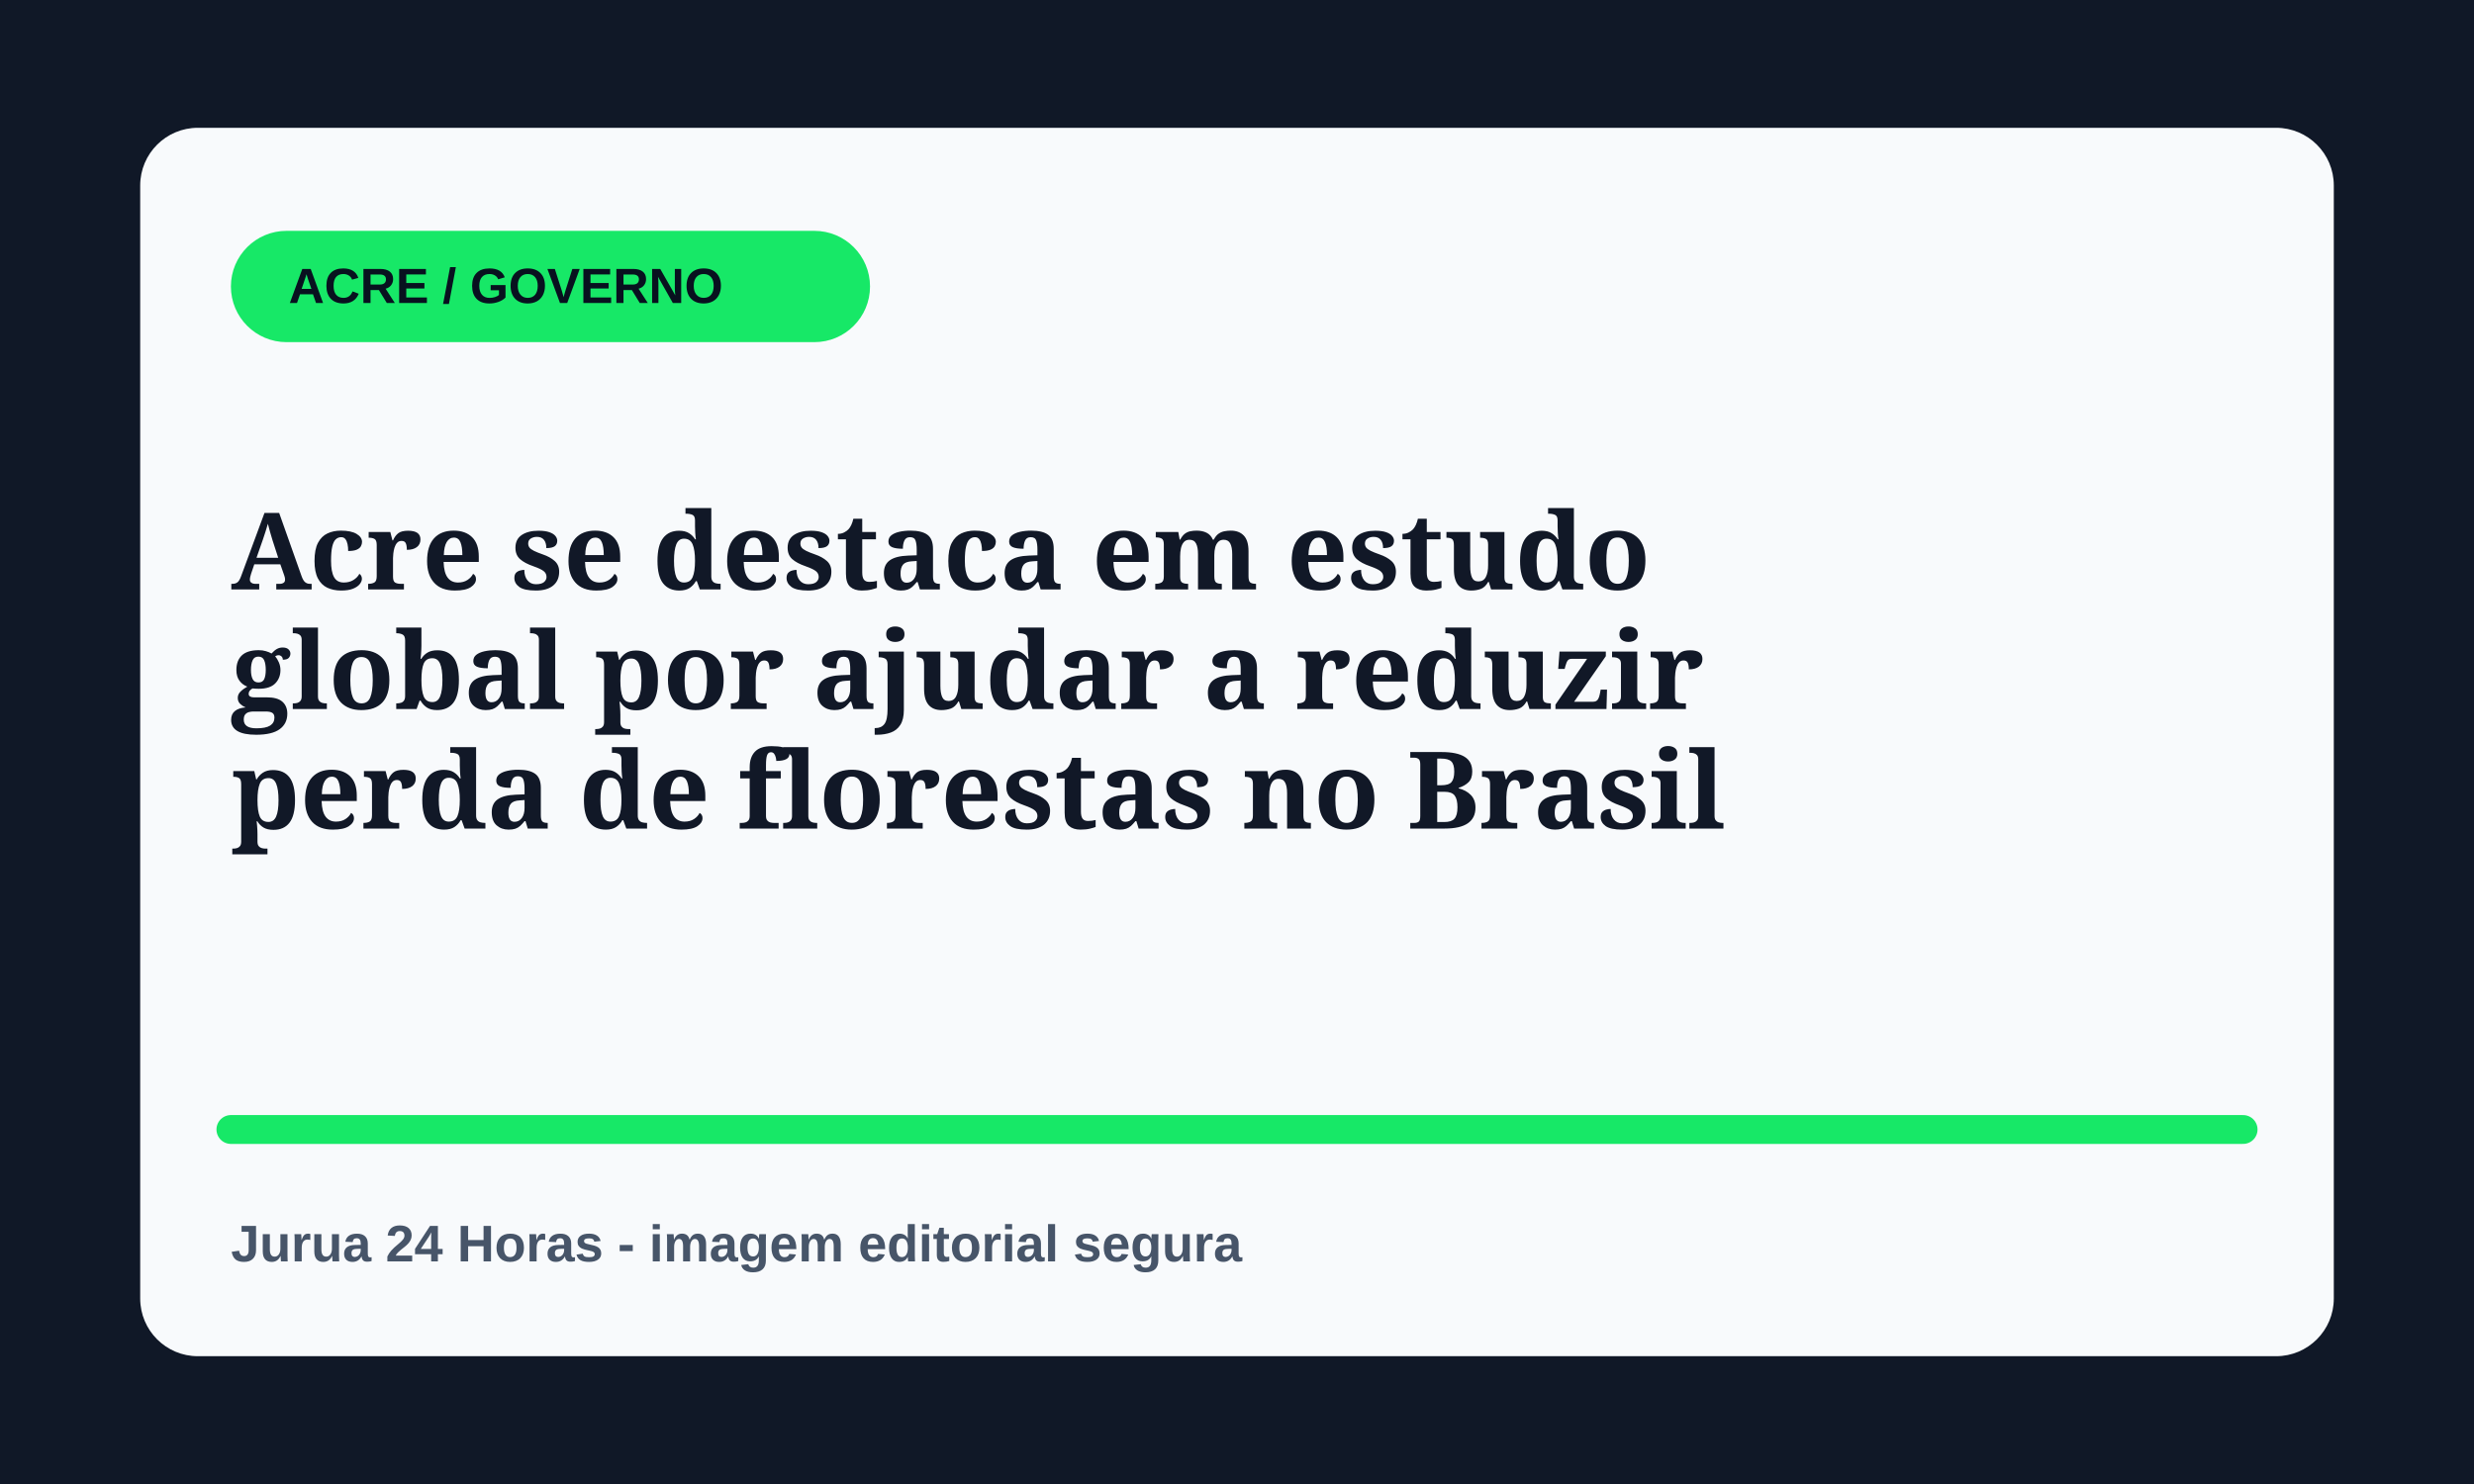
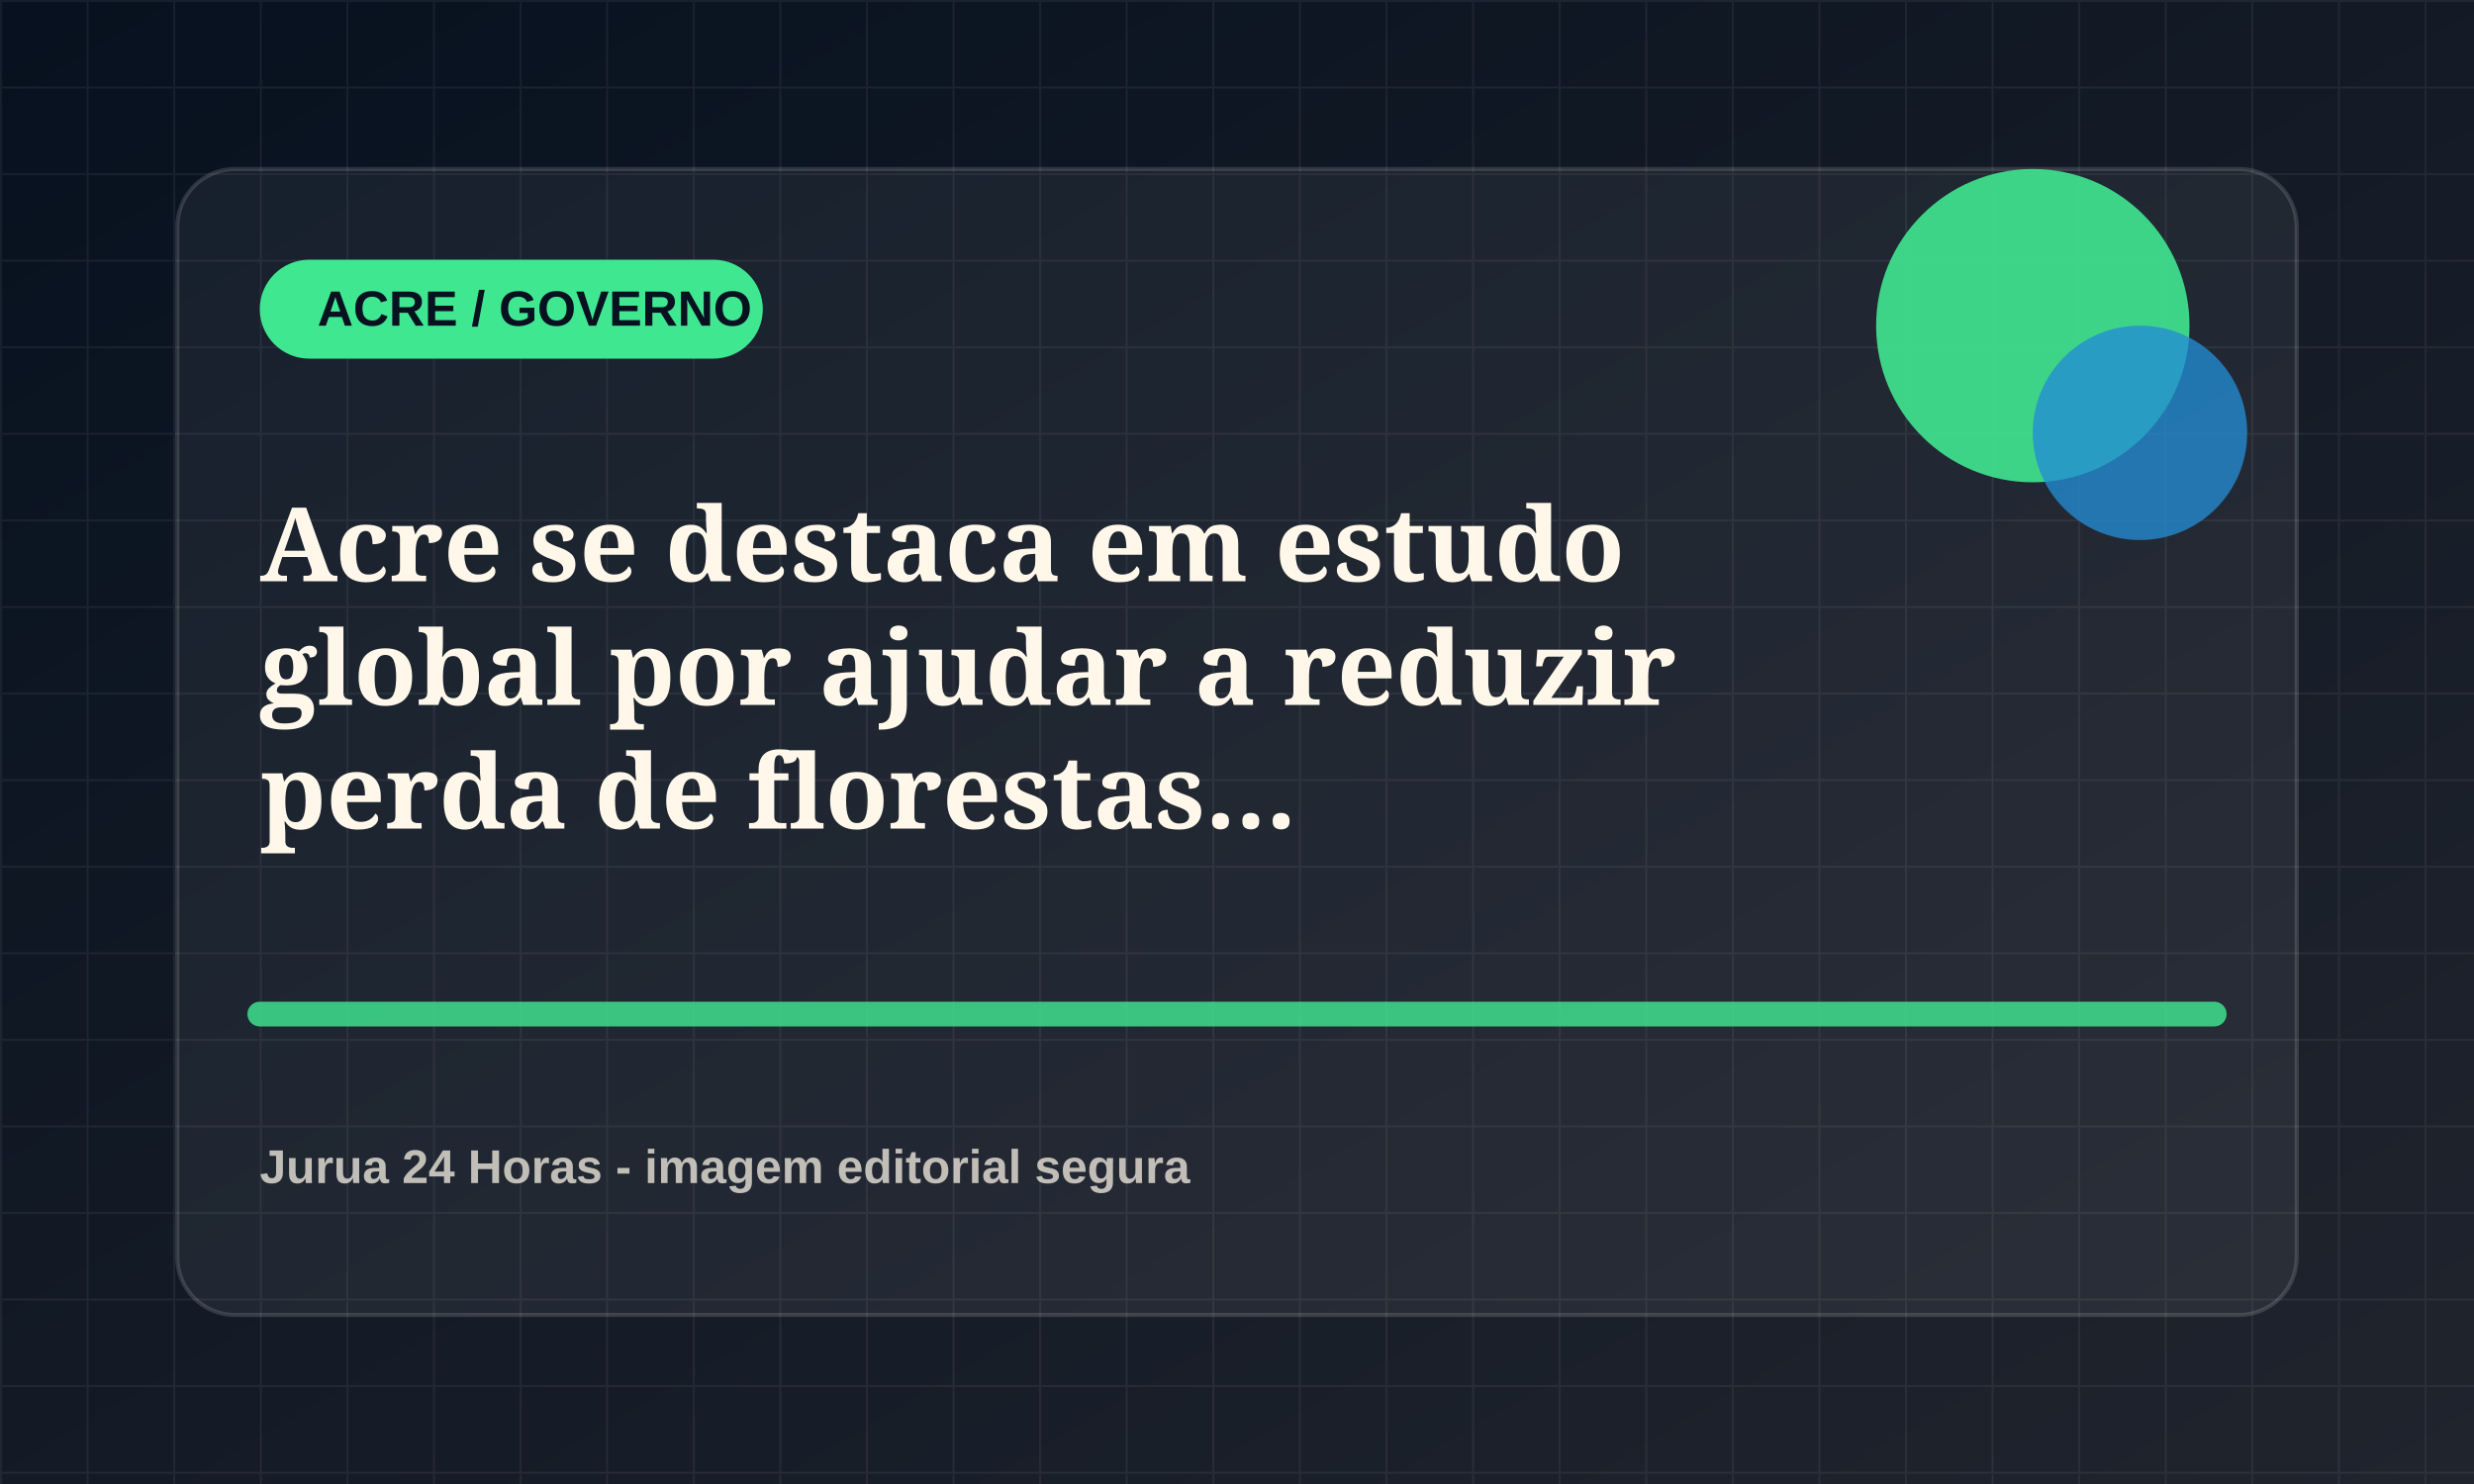
<svg xmlns="http://www.w3.org/2000/svg" viewBox="0 0 1200 720">
-   <rect width="1200" height="720" fill="#101827" />
-   <rect x="68" y="62" width="1064" height="596" rx="28" fill="#f8fafc" />
-   <rect x="112" y="112" width="310" height="54" rx="27" fill="hsl(143 82% 50%)" />
-   <text x="140" y="147" fill="#08111f" font-family="Arial, sans-serif" font-size="24" font-weight="800">ACRE / GOVERNO</text>
-   <text x="112" y="286" fill="#111827" font-family="Georgia, serif" font-size="52" font-weight="700">
-     <tspan x="112" dy="0">Acre se destaca em estudo</tspan>
-     <tspan x="112" dy="58">global por ajudar a reduzir</tspan>
-     <tspan x="112" dy="58">perda de florestas no Brasil</tspan>
+   <defs>
+     <linearGradient id="bg" x1="0" x2="1" y1="0" y2="1">
+       <stop offset="0" stop-color="#07111f" />
+       <stop offset="1" stop-color="#20242d" />
+     </linearGradient>
+     <pattern id="grid" width="42" height="42" patternUnits="userSpaceOnUse">
+       <path d="M42 0H0v42" fill="none" stroke="rgba(255,255,255,.055)" stroke-width="2" />
+     </pattern>
+   </defs>
+   <rect width="1200" height="720" fill="url(#bg)" />
+   <rect width="1200" height="720" fill="url(#grid)" />
+   <rect x="86" y="82" width="1028" height="556" rx="28" fill="rgba(255,255,255,.055)" stroke="rgba(255,255,255,.14)" stroke-width="2" />
+   <rect x="126" y="126" width="244" height="48" rx="24" fill="hsl(149 78% 58%)" />
+   <text x="154" y="158" fill="#07111f" font-family="Arial, sans-serif" font-size="24" font-weight="800">ACRE / GOVERNO</text>
+   <circle cx="986" cy="158" r="76" fill="hsl(149 78% 58%)" opacity=".9" />
+   <circle cx="1038" cy="210" r="52" fill="hsl(204 72% 48%)" opacity=".78" />
+   <path d="M126 492h948" stroke="hsl(149 78% 58%)" stroke-width="12" stroke-linecap="round" opacity=".82" />
+   <text x="126" y="282" fill="#fff8ea" font-family="Georgia, serif" font-size="50" font-weight="700">
+     <tspan x="126" dy="0">Acre se destaca em estudo</tspan>
+     <tspan x="126" dy="60">global por ajudar a reduzir</tspan>
+     <tspan x="126" dy="60">perda de florestas...</tspan>
  </text>
-   <path d="M112 548h976" stroke="hsl(143 82% 50%)" stroke-width="14" stroke-linecap="round" />
-   <text x="112" y="612" fill="#475569" font-family="Arial, sans-serif" font-size="25" font-weight="700">Jurua 24 Horas - imagem editorial segura</text>
+   <text x="126" y="574" fill="rgba(255,248,234,.72)" font-family="Arial, sans-serif" font-size="23" font-weight="700">Jurua 24 Horas - imagem editorial segura</text>
</svg>
